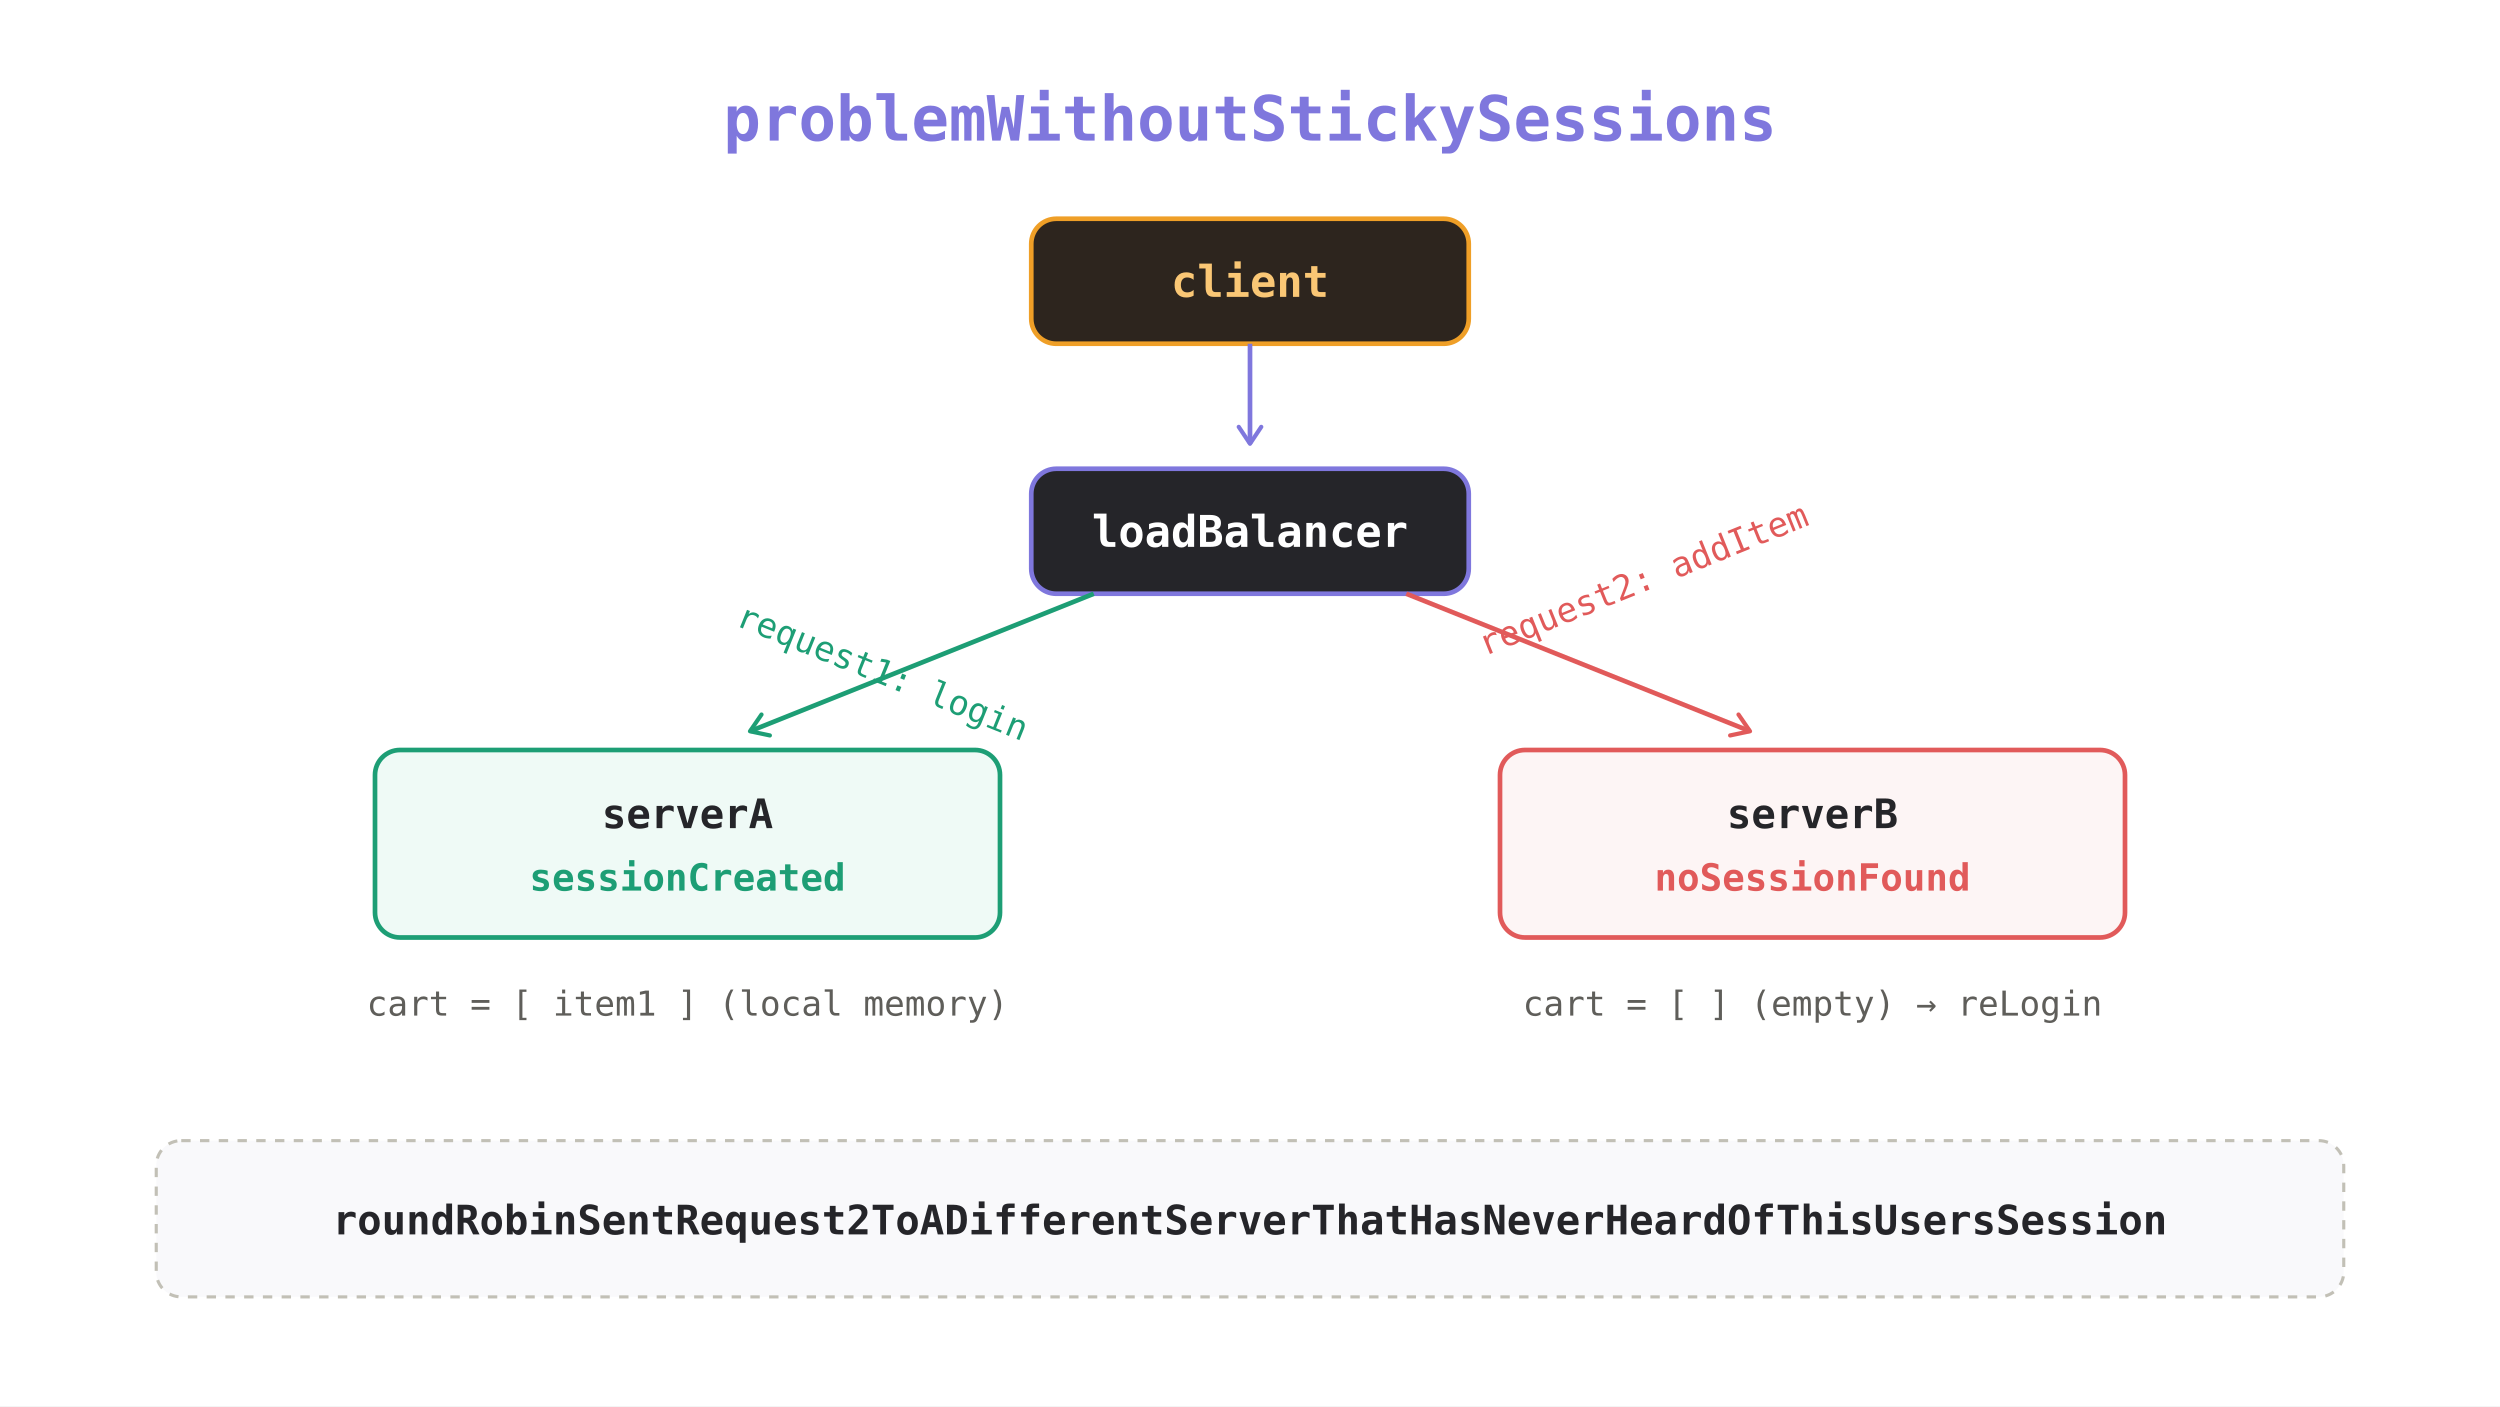
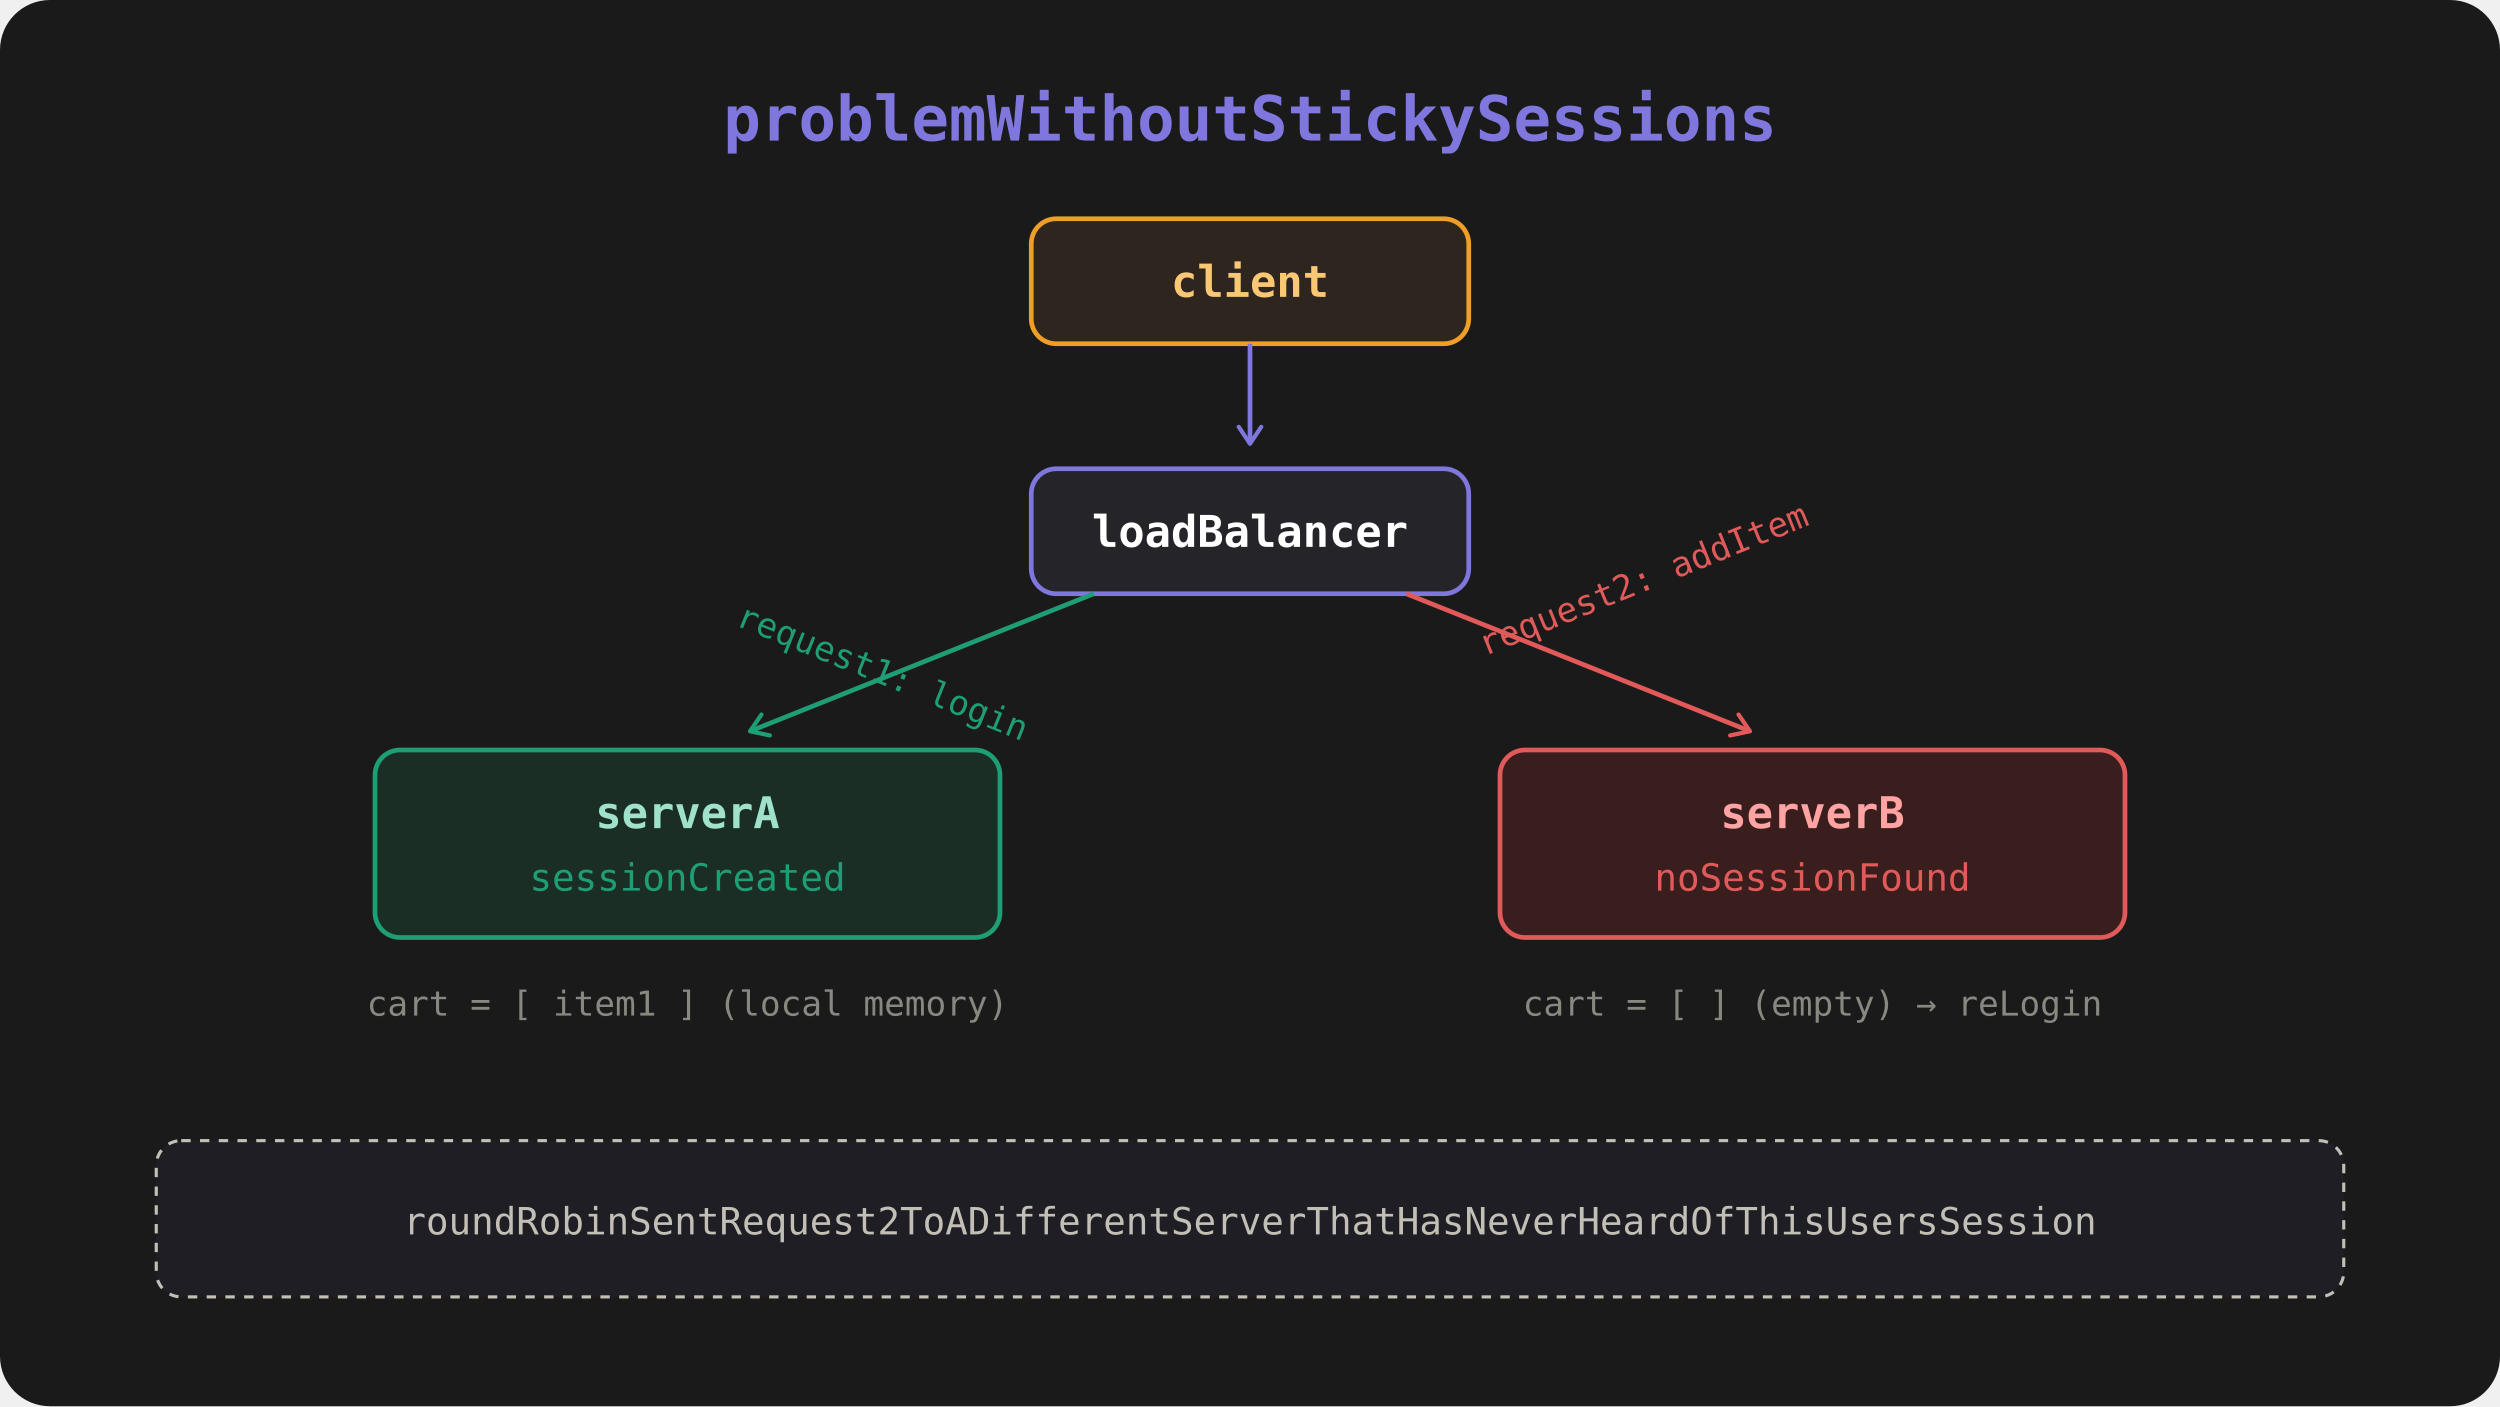
<svg xmlns="http://www.w3.org/2000/svg" width="800" height="450" viewBox="0 0 800 450">
-   <style>
-     .bg-rect { fill: #ffffff; }
-     .text-main { font-family: monospace; font-size: 13px; fill: #252529; }
-     .text-main-bold { font-family: monospace; font-size: 13px; font-weight: bold; fill: #252529; }
-     .text-title-accent { font-family: monospace; font-size: 20px; font-weight: bold; fill: #7F77DD; }
-     .text-box-label { font-family: monospace; font-size: 14px; font-weight: bold; fill: #ffffff; }
-     .text-box-label-dark { font-family: monospace; font-size: 14px; font-weight: bold; fill: #252529; }
-     .text-secondary { font-family: monospace; font-size: 11px; fill: #5f5e5a; }
-     .text-green-tag { font-family: monospace; font-size: 12px; font-weight: bold; fill: #1D9E75; }
-     .text-red-tag { font-family: monospace; font-size: 12px; font-weight: bold; fill: #E15A5A; }
-     
-     .box-client { fill: #2d251e; stroke: #EF9F27; stroke-width: 1.5; }
-     .box-lb { fill: #252529; stroke: #7F77DD; stroke-width: 1.5; }
-     .box-server-green { fill: #effaf6; stroke: #1D9E75; stroke-width: 1.5; }
-     .box-server-red { fill: #fdf5f5; stroke: #E15A5A; stroke-width: 1.5; }
-     .box-explanation { fill: #f9f9fb; stroke: #c2c0b6; stroke-width: 1; stroke-dasharray: 3 3; }
-     
-     .line-flow { stroke: #7F77DD; stroke-width: 1.5; fill: none; }
-     .line-flow-green { stroke: #1D9E75; stroke-width: 1.5; fill: none; }
-     .line-flow-red { stroke: #E15A5A; stroke-width: 1.5; fill: none; }
- 
-     @media (prefers-color-scheme: dark) {
-       .bg-rect { fill: #1a1a1a; }
-       .text-main { fill: #c2c0b6; }
-       .text-main-bold { fill: #c2c0b6; }
-       .text-box-label-dark { fill: #ffffff; }
-       .text-secondary { fill: #888780; }
-       .box-server-green { fill: #1b2e26; }
-       .box-server-red { fill: #3a1e1e; }
-       .box-explanation { fill: #1e1e24; stroke: #5f5e5a; }
-     }
-   </style>
-   <rect width="800" height="450" class="bg-rect" />
+   <rect width="800" height="450" rx="16" fill="#1a1a1a" />
  <defs>
    <marker id="arrow-purple" viewBox="0 0 10 10" refX="8" refY="5" markerWidth="6" markerHeight="6" orient="auto-start-reverse">
      <path d="M2 1L8 5L2 9" fill="none" stroke="#7F77DD" stroke-width="1.5" stroke-linecap="round" stroke-linejoin="round" />
    </marker>
    <marker id="arrow-green" viewBox="0 0 10 10" refX="8" refY="5" markerWidth="6" markerHeight="6" orient="auto-start-reverse">
      <path d="M2 1L8 5L2 9" fill="none" stroke="#1D9E75" stroke-width="1.5" stroke-linecap="round" stroke-linejoin="round" />
    </marker>
    <marker id="arrow-red" viewBox="0 0 10 10" refX="8" refY="5" markerWidth="6" markerHeight="6" orient="auto-start-reverse">
      <path d="M2 1L8 5L2 9" fill="none" stroke="#E15A5A" stroke-width="1.5" stroke-linecap="round" stroke-linejoin="round" />
    </marker>
  </defs>
-   <text x="400" y="45" text-anchor="middle" class="text-title-accent">problemWithoutStickySessions</text>
-   <rect x="330" y="70" width="140" height="40" rx="8" class="box-client" />
+   <text x="400" y="45" text-anchor="middle" font-family="monospace" font-size="20" font-weight="bold" fill="#7F77DD">problemWithoutStickySessions</text>
+   <rect x="330" y="70" width="140" height="40" rx="8" fill="#2d251e" stroke="#EF9F27" stroke-width="1.5" />
  <text x="400" y="95" text-anchor="middle" font-family="monospace" font-size="14" font-weight="bold" fill="#FAC775">client</text>
-   <rect x="330" y="150" width="140" height="40" rx="8" class="box-lb" />
-   <text x="400" y="175" text-anchor="middle" class="text-box-label">loadBalancer</text>
-   <path d="M400 110 L400 142" fill="none" class="line-flow" marker-end="url(#arrow-purple)" />
-   <rect x="120" y="240" width="200" height="60" rx="8" class="box-server-green" />
-   <text x="220" y="265" text-anchor="middle" class="text-main" font-weight="bold">serverA</text>
-   <text x="220" y="285" text-anchor="middle" class="text-green-tag">sessionCreated</text>
-   <text x="220" y="325" text-anchor="middle" class="text-secondary">cart = [ item1 ] (local memory)</text>
-   <rect x="480" y="240" width="200" height="60" rx="8" class="box-server-red" />
-   <text x="580" y="265" text-anchor="middle" class="text-main" font-weight="bold">serverB</text>
-   <text x="580" y="285" text-anchor="middle" class="text-red-tag">noSessionFound</text>
-   <text x="580" y="325" text-anchor="middle" class="text-secondary">cart = [ ] (empty) → reLogin</text>
-   <path d="M350 190 L240 234" fill="none" class="line-flow-green" marker-end="url(#arrow-green)" />
+   <rect x="330" y="150" width="140" height="40" rx="8" fill="#252529" stroke="#7F77DD" stroke-width="1.5" />
+   <text x="400" y="175" text-anchor="middle" font-family="monospace" font-size="14" font-weight="bold" fill="#ffffff">loadBalancer</text>
+   <path d="M400 110 L400 142" fill="none" stroke="#7F77DD" stroke-width="1.5" marker-end="url(#arrow-purple)" />
+   <rect x="120" y="240" width="200" height="60" rx="8" fill="#1b2e26" stroke="#1D9E75" stroke-width="1.5" />
+   <text x="220" y="265" text-anchor="middle" font-family="monospace" font-size="14" font-weight="bold" fill="#9FE1CB">serverA</text>
+   <text x="220" y="285" text-anchor="middle" font-family="monospace" font-size="12" fill="#1D9E75">sessionCreated</text>
+   <text x="220" y="325" text-anchor="middle" font-family="monospace" font-size="11" fill="#888780">cart = [ item1 ] (local memory)</text>
+   <rect x="480" y="240" width="200" height="60" rx="8" fill="#3a1e1e" stroke="#E15A5A" stroke-width="1.5" />
+   <text x="580" y="265" text-anchor="middle" font-family="monospace" font-size="14" font-weight="bold" fill="#FFA3A3">serverB</text>
+   <text x="580" y="285" text-anchor="middle" font-family="monospace" font-size="12" fill="#E15A5A">noSessionFound</text>
+   <text x="580" y="325" text-anchor="middle" font-family="monospace" font-size="11" fill="#888780">cart = [ ] (empty) → reLogin</text>
+   <path d="M350 190 L240 234" fill="none" stroke="#1D9E75" stroke-width="1.5" marker-end="url(#arrow-green)" />
  <text x="235" y="200" font-family="monospace" font-size="11" fill="#1D9E75" transform="rotate(22, 235, 200)">request1: login</text>
-   <path d="M450 190 L560 234" fill="none" class="line-flow-red" marker-end="url(#arrow-red)" />
+   <path d="M450 190 L560 234" fill="none" stroke="#E15A5A" stroke-width="1.5" marker-end="url(#arrow-red)" />
  <text x="475" y="210" font-family="monospace" font-size="11" fill="#E15A5A" transform="rotate(-22, 475, 210)">request2: addItem</text>
-   <rect x="50" y="365" width="700" height="50" rx="8" class="box-explanation" />
-   <text x="400" y="395" text-anchor="middle" class="text-main-bold">
+   <rect x="50" y="365" width="700" height="50" rx="8" fill="#1e1e24" stroke="#c2c0b6" stroke-width="1" stroke-dasharray="3 3" />
+   <text x="400" y="395" text-anchor="middle" font-family="monospace" font-size="12" fill="#c2c0b6">
    roundRobinSentRequest2ToADifferentServerThatHasNeverHeardOfThisUsersSession
  </text>
</svg>
